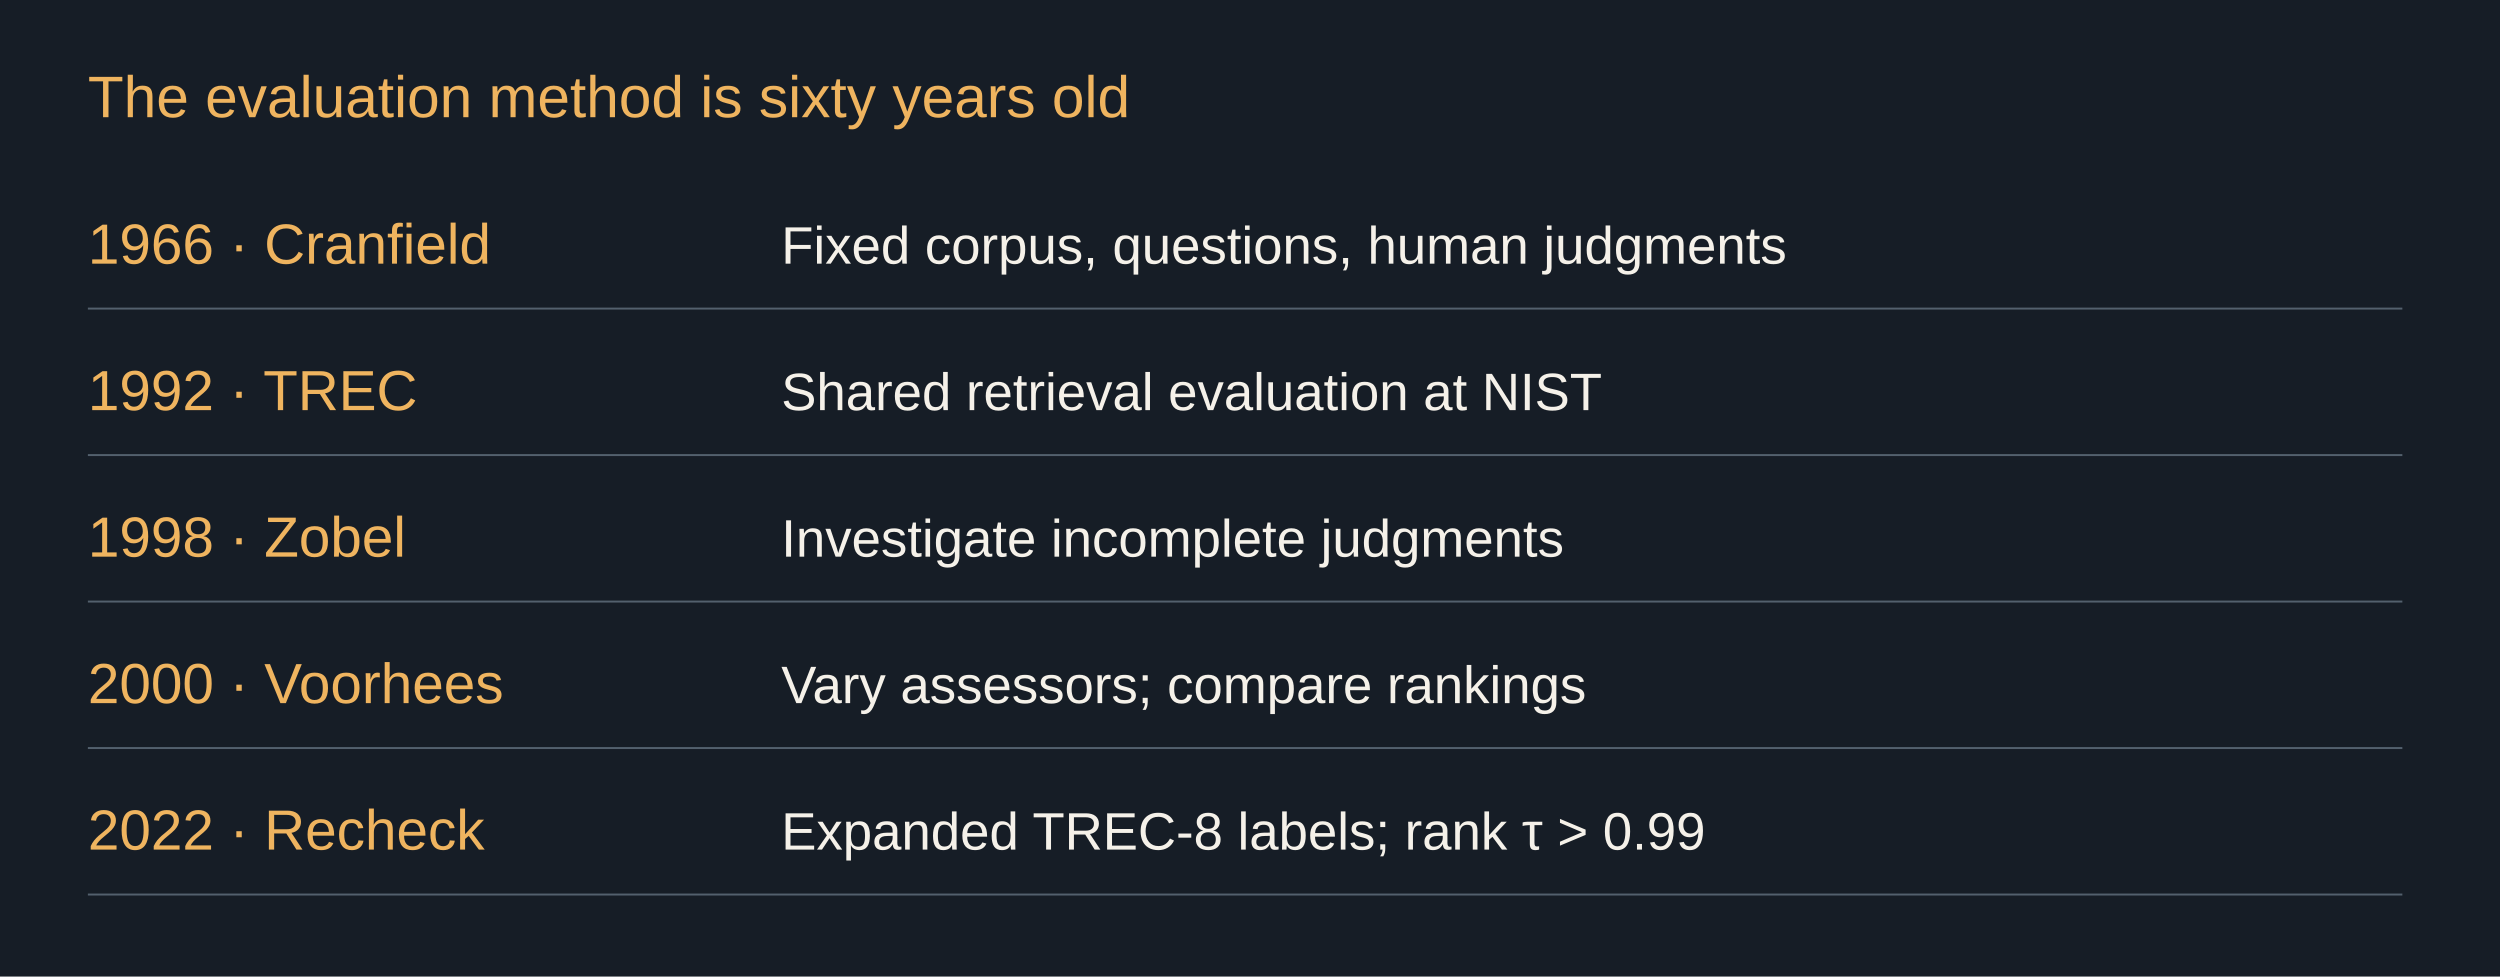
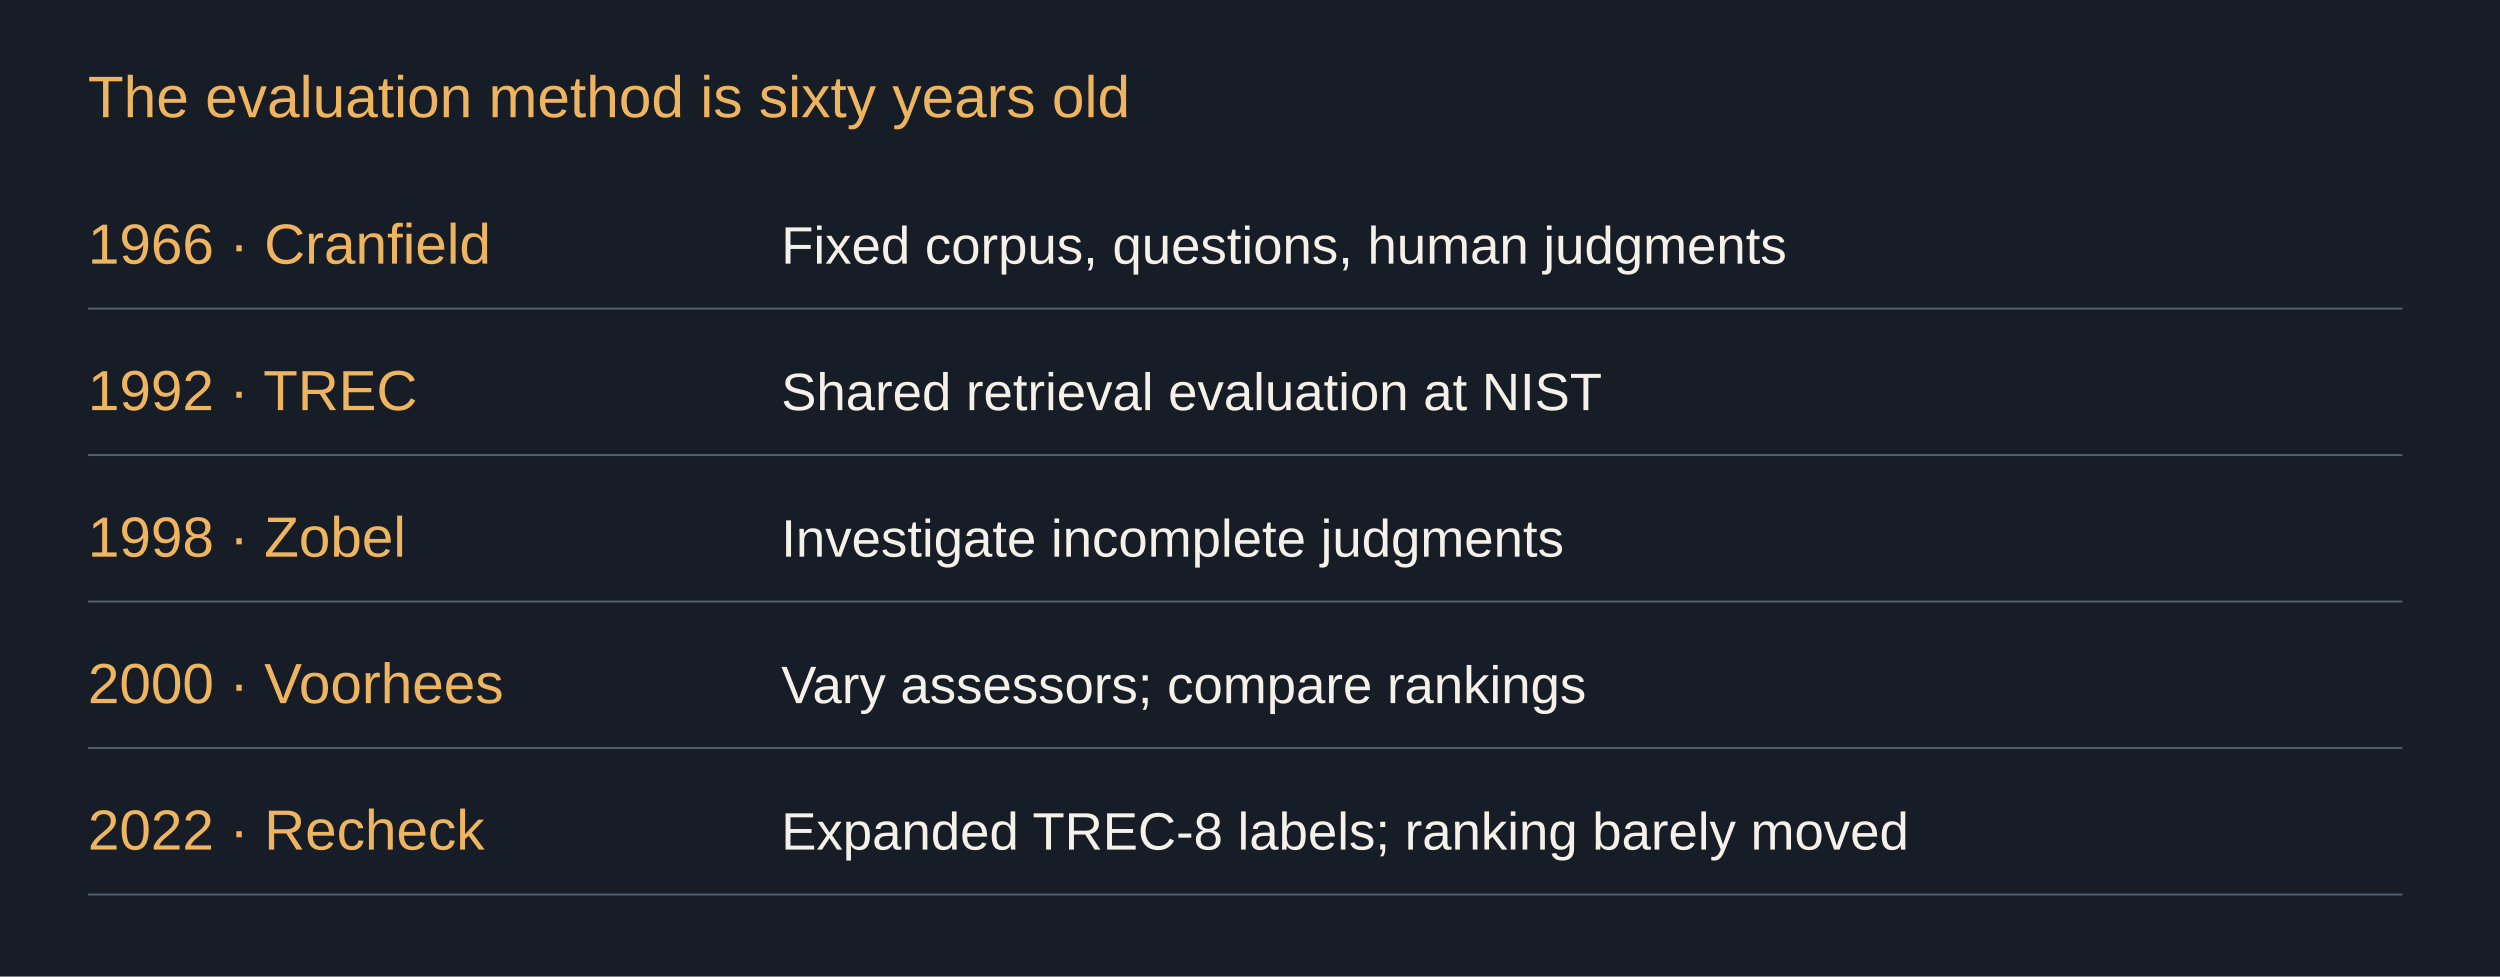
<svg xmlns="http://www.w3.org/2000/svg" width="1280" height="500" viewBox="0 0 1280 500" role="img">
  <rect width="1280" height="500" fill="#161d26" />
  <text x="45" y="60" fill="#efb45f" font-family="Arial,sans-serif" font-size="30">The evaluation method is sixty years old</text>
  <path d="M45 158 H1230" stroke="#53606d" />
  <text x="45" y="135" fill="#efb45f" font-family="Arial,sans-serif" font-size="29">1966 · Cranfield</text>
  <text x="400" y="135" fill="#f5f1e9" font-family="Arial,sans-serif" font-size="27">Fixed corpus, questions, human judgments</text>
  <path d="M45 233 H1230" stroke="#53606d" />
  <text x="45" y="210" fill="#efb45f" font-family="Arial,sans-serif" font-size="29">1992 · TREC</text>
  <text x="400" y="210" fill="#f5f1e9" font-family="Arial,sans-serif" font-size="27">Shared retrieval evaluation at NIST</text>
  <path d="M45 308 H1230" stroke="#53606d" />
  <text x="45" y="285" fill="#efb45f" font-family="Arial,sans-serif" font-size="29">1998 · Zobel</text>
  <text x="400" y="285" fill="#f5f1e9" font-family="Arial,sans-serif" font-size="27">Investigate incomplete judgments</text>
  <path d="M45 383 H1230" stroke="#53606d" />
  <text x="45" y="360" fill="#efb45f" font-family="Arial,sans-serif" font-size="29">2000 · Voorhees</text>
  <text x="400" y="360" fill="#f5f1e9" font-family="Arial,sans-serif" font-size="27">Vary assessors; compare rankings</text>
  <path d="M45 458 H1230" stroke="#53606d" />
  <text x="45" y="435" fill="#efb45f" font-family="Arial,sans-serif" font-size="29">2022 · Recheck</text>
-   <text x="400" y="435" fill="#f5f1e9" font-family="Arial,sans-serif" font-size="27">Expanded TREC-8 labels; rank τ &gt; 0.99</text>
+   <text x="400" y="435" fill="#f5f1e9" font-family="Arial,sans-serif" font-size="27">Expanded TREC-8 labels; ranking barely moved</text>
</svg>
